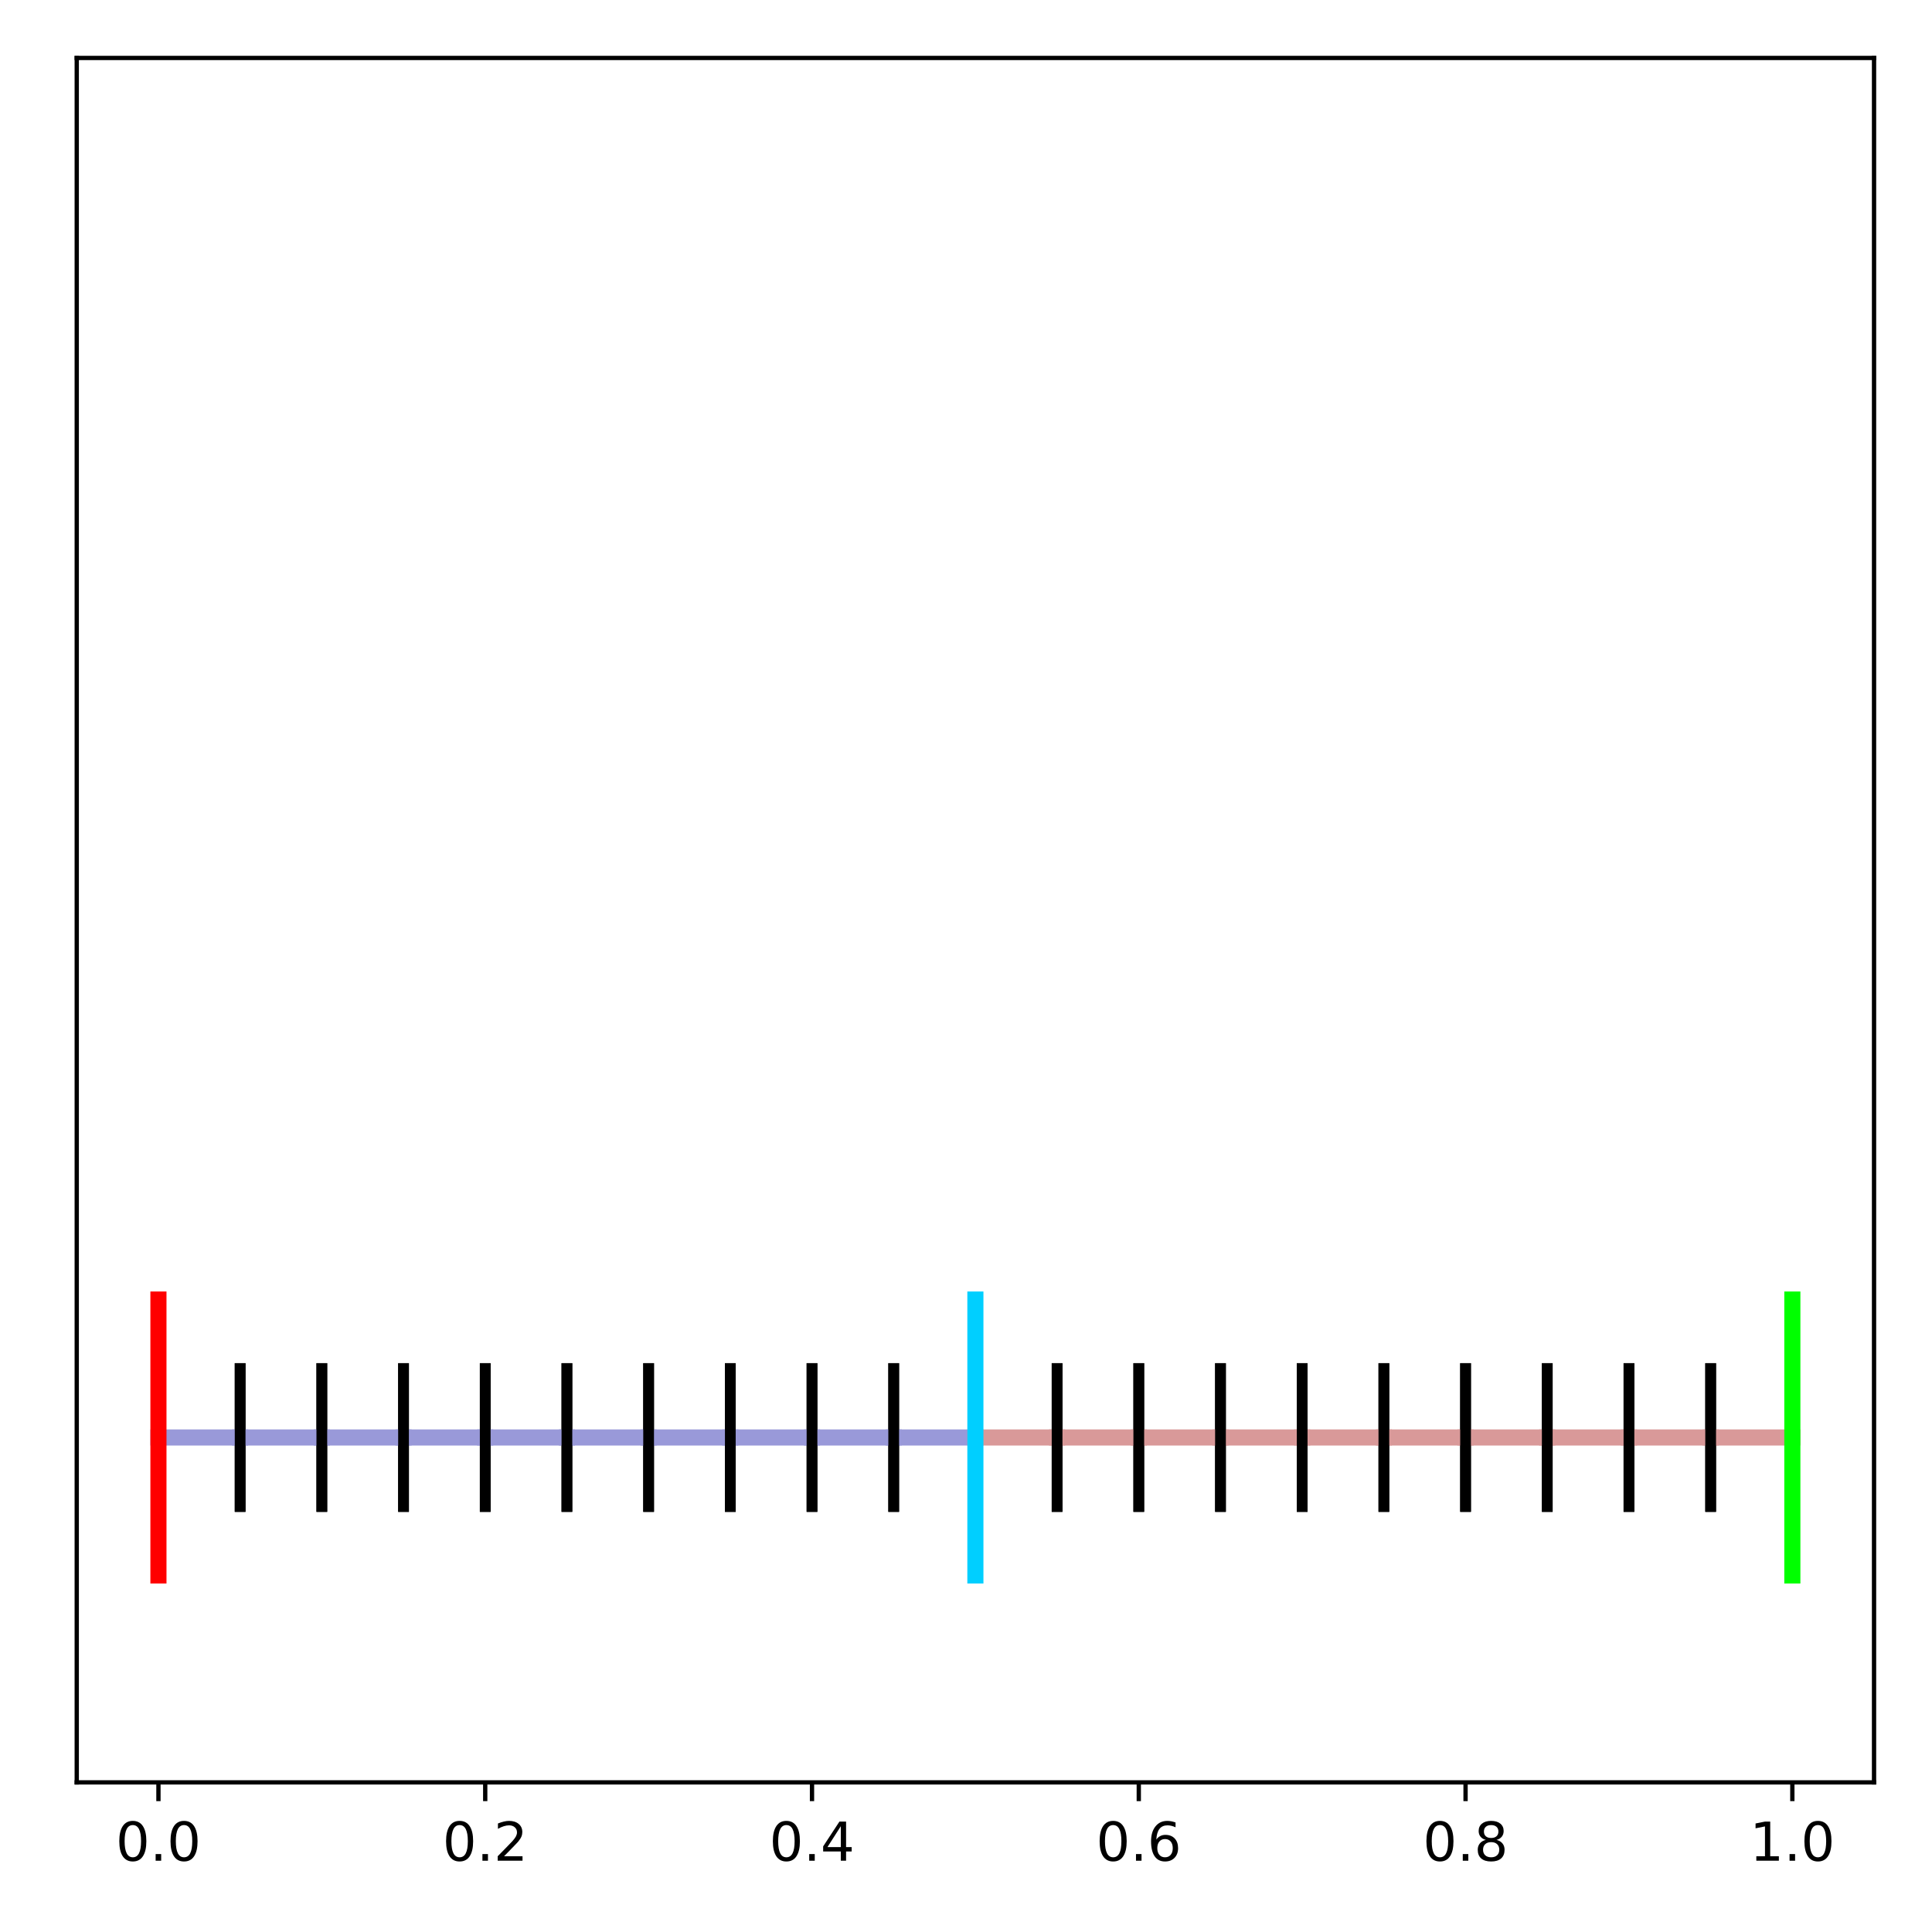
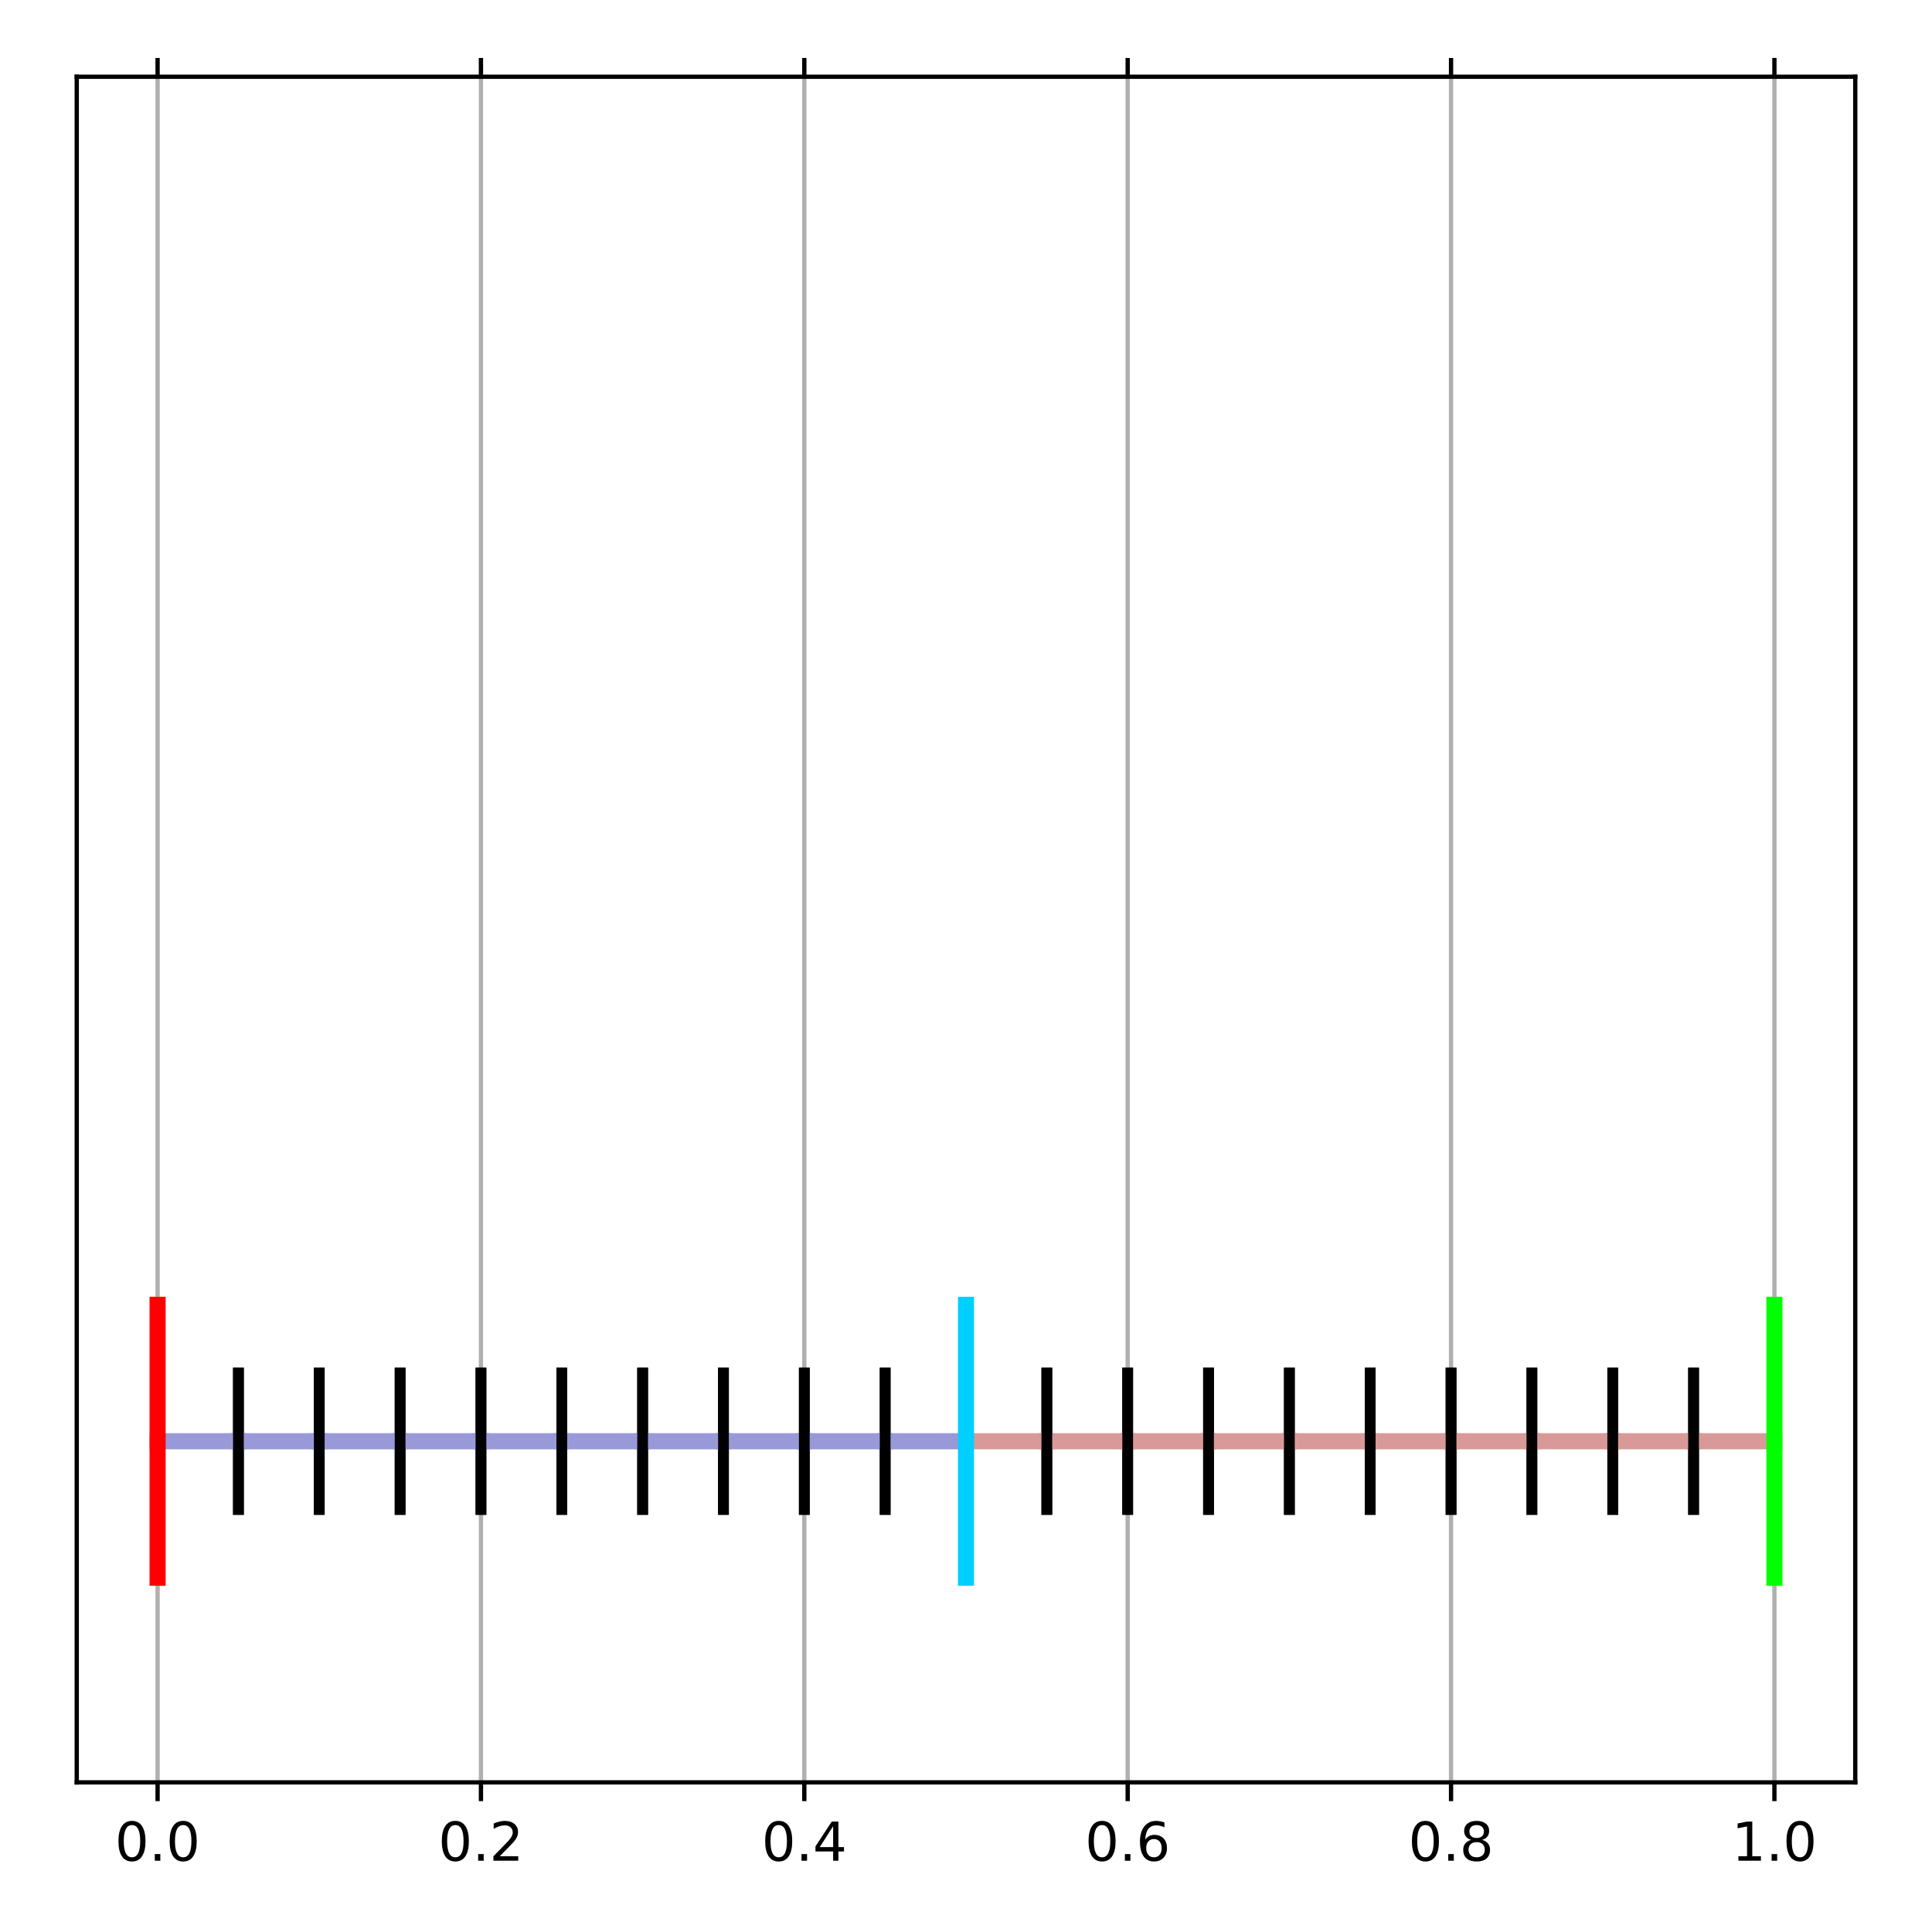
<svg xmlns="http://www.w3.org/2000/svg" xmlns:xlink="http://www.w3.org/1999/xlink" height="360pt" version="1.1" viewBox="0 0 360 360" width="360pt">
  <defs>
    <style type="text/css">*{stroke-linecap:butt;stroke-linejoin:round;}</style>
  </defs>
  <g id="figure_1">
    <g id="patch_1">
      <path d="M 0 360  L 360 360  L 360 0  L 0 0  z " style="fill:#ffffff;" />
    </g>
    <g id="axes_1">
      <g id="patch_2">
-         <path d="M 14.3 332.12  L 349.2 332.12  L 349.2 10.8  L 14.3 10.8  z " style="fill:#ffffff;" />
+         <path d="M 14.3 332.12  L 345.7 332.12  L 345.7 14.3  L 14.3 14.3  z " style="fill:#ffffff;" />
      </g>
      <g id="matplotlib.axis_1">
        <g id="xtick_1">
          <g id="line2d_1">
+             <path clip-path="url(#p9a9d0ba167)" d="M 29.364 332.12  L 29.364 14.3  " style="fill:none;stroke:#b0b0b0;stroke-linecap:square;stroke-width:0.8;" />
+           </g>
+           <g id="line2d_2">
            <defs>
-               <path d="M 0 0  L 0 3.5  " id="mc90cd12493" style="stroke:#000000;stroke-width:0.8;" />
+               <path d="M 0 0  L 0 3.5  " id="m72cdf644e7" style="stroke:#000000;stroke-width:0.8;" />
            </defs>
            <g>
-               <use style="stroke:#000000;stroke-width:0.8;" x="29.523" xlink:href="#mc90cd12493" y="332.12" />
+               <use style="stroke:#000000;stroke-width:0.8;" x="29.364" xlink:href="#m72cdf644e7" y="332.12" />
+             </g>
+           </g>
+           <g id="line2d_3">
+             <defs>
+               <path d="M 0 0  L 0 -3.5  " id="md16ee44e1f" style="stroke:#000000;stroke-width:0.8;" />
+             </defs>
+             <g>
+               <use style="stroke:#000000;stroke-width:0.8;" x="29.364" xlink:href="#md16ee44e1f" y="14.3" />
            </g>
          </g>
          <g id="text_1">
-             <g transform="translate(21.57117 346.7184)scale(0.1 -0.1)">
-               <defs>
-                 <path d="M 31.781 66.406  Q 24.172 66.406 20.328 58.906  Q 16.5 51.422 16.5 36.375  Q 16.5 21.391 20.328 13.891  Q 24.172 6.391 31.781 6.391  Q 39.453 6.391 43.281 13.891  Q 47.125 21.391 47.125 36.375  Q 47.125 51.422 43.281 58.906  Q 39.453 66.406 31.781 66.406  z M 31.781 74.219  Q 44.047 74.219 50.516 64.516  Q 56.984 54.828 56.984 36.375  Q 56.984 17.969 50.516 8.266  Q 44.047 -1.422 31.781 -1.422  Q 19.531 -1.422 13.062 8.266  Q 6.594 17.969 6.594 36.375  Q 6.594 54.828 13.062 64.516  Q 19.531 74.219 31.781 74.219  z " id="DejaVuSans-48" />
-                 <path d="M 10.688 12.406  L 21 12.406  L 21 0  L 10.688 0  z " id="DejaVuSans-46" />
-               </defs>
-               <use xlink:href="#DejaVuSans-48" />
-               <use x="63.623" xlink:href="#DejaVuSans-46" />
-               <use x="95.41" xlink:href="#DejaVuSans-48" />
+             <g transform="translate(21.41207 346.7184)scale(0.1 -0.1)">
+               <defs>
+                 <path d="M 2034 4250  Q 1547 4250 1301 3770  Q 1056 3291 1056 2328  Q 1056 1369 1301 889  Q 1547 409 2034 409  Q 2525 409 2770 889  Q 3016 1369 3016 2328  Q 3016 3291 2770 3770  Q 2525 4250 2034 4250  z M 2034 4750  Q 2819 4750 3233 4129  Q 3647 3509 3647 2328  Q 3647 1150 3233 529  Q 2819 -91 2034 -91  Q 1250 -91 836 529  Q 422 1150 422 2328  Q 422 3509 836 4129  Q 1250 4750 2034 4750  z " id="DejaVuSans-30" transform="scale(0.015625)" />
+                 <path d="M 684 794  L 1344 794  L 1344 0  L 684 0  L 684 794  z " id="DejaVuSans-2e" transform="scale(0.015625)" />
+               </defs>
+               <use xlink:href="#DejaVuSans-30" />
+               <use x="63.623" xlink:href="#DejaVuSans-2e" />
+               <use x="95.41" xlink:href="#DejaVuSans-30" />
            </g>
          </g>
        </g>
        <g id="xtick_2">
-           <g id="line2d_2">
-             <g>
-               <use style="stroke:#000000;stroke-width:0.8;" x="90.414" xlink:href="#mc90cd12493" y="332.12" />
+           <g id="line2d_4">
+             <path clip-path="url(#p9a9d0ba167)" d="M 89.618 332.12  L 89.618 14.3  " style="fill:none;stroke:#b0b0b0;stroke-linecap:square;stroke-width:0.8;" />
+           </g>
+           <g id="line2d_5">
+             <g>
+               <use style="stroke:#000000;stroke-width:0.8;" x="89.618" xlink:href="#m72cdf644e7" y="332.12" />
+             </g>
+           </g>
+           <g id="line2d_6">
+             <g>
+               <use style="stroke:#000000;stroke-width:0.8;" x="89.618" xlink:href="#md16ee44e1f" y="14.3" />
            </g>
          </g>
          <g id="text_2">
-             <g transform="translate(82.46207 346.7184)scale(0.1 -0.1)">
-               <defs>
-                 <path d="M 19.188 8.297  L 53.609 8.297  L 53.609 0  L 7.328 0  L 7.328 8.297  Q 12.938 14.109 22.625 23.891  Q 32.328 33.688 34.812 36.531  Q 39.547 41.844 41.422 45.531  Q 43.312 49.219 43.312 52.781  Q 43.312 58.594 39.234 62.25  Q 35.156 65.922 28.609 65.922  Q 23.969 65.922 18.812 64.312  Q 13.672 62.703 7.812 59.422  L 7.812 69.391  Q 13.766 71.781 18.938 73  Q 24.125 74.219 28.422 74.219  Q 39.75 74.219 46.484 68.547  Q 53.219 62.891 53.219 53.422  Q 53.219 48.922 51.531 44.891  Q 49.859 40.875 45.406 35.406  Q 44.188 33.984 37.641 27.219  Q 31.109 20.453 19.188 8.297  z " id="DejaVuSans-50" />
-               </defs>
-               <use xlink:href="#DejaVuSans-48" />
-               <use x="63.623" xlink:href="#DejaVuSans-46" />
-               <use x="95.41" xlink:href="#DejaVuSans-50" />
+             <g transform="translate(81.66662 346.7184)scale(0.1 -0.1)">
+               <defs>
+                 <path d="M 1228 531  L 3431 531  L 3431 0  L 469 0  L 469 531  Q 828 903 1448 1529  Q 2069 2156 2228 2338  Q 2531 2678 2651 2914  Q 2772 3150 2772 3378  Q 2772 3750 2511 3984  Q 2250 4219 1831 4219  Q 1534 4219 1204 4116  Q 875 4013 500 3803  L 500 4441  Q 881 4594 1212 4672  Q 1544 4750 1819 4750  Q 2544 4750 2975 4387  Q 3406 4025 3406 3419  Q 3406 3131 3298 2873  Q 3191 2616 2906 2266  Q 2828 2175 2409 1742  Q 1991 1309 1228 531  z " id="DejaVuSans-32" transform="scale(0.015625)" />
+               </defs>
+               <use xlink:href="#DejaVuSans-30" />
+               <use x="63.623" xlink:href="#DejaVuSans-2e" />
+               <use x="95.41" xlink:href="#DejaVuSans-32" />
            </g>
          </g>
        </g>
        <g id="xtick_3">
-           <g id="line2d_3">
-             <g>
-               <use style="stroke:#000000;stroke-width:0.8;" x="151.305" xlink:href="#mc90cd12493" y="332.12" />
+           <g id="line2d_7">
+             <path clip-path="url(#p9a9d0ba167)" d="M 149.873 332.12  L 149.873 14.3  " style="fill:none;stroke:#b0b0b0;stroke-linecap:square;stroke-width:0.8;" />
+           </g>
+           <g id="line2d_8">
+             <g>
+               <use style="stroke:#000000;stroke-width:0.8;" x="149.873" xlink:href="#m72cdf644e7" y="332.12" />
+             </g>
+           </g>
+           <g id="line2d_9">
+             <g>
+               <use style="stroke:#000000;stroke-width:0.8;" x="149.873" xlink:href="#md16ee44e1f" y="14.3" />
            </g>
          </g>
          <g id="text_3">
-             <g transform="translate(143.353 346.7184)scale(0.1 -0.1)">
-               <defs>
-                 <path d="M 37.797 64.312  L 12.891 25.391  L 37.797 25.391  z M 35.203 72.906  L 47.609 72.906  L 47.609 25.391  L 58.016 25.391  L 58.016 17.188  L 47.609 17.188  L 47.609 0  L 37.797 0  L 37.797 17.188  L 4.891 17.188  L 4.891 26.703  z " id="DejaVuSans-52" />
-               </defs>
-               <use xlink:href="#DejaVuSans-48" />
-               <use x="63.623" xlink:href="#DejaVuSans-46" />
-               <use x="95.41" xlink:href="#DejaVuSans-52" />
+             <g transform="translate(141.9212 346.7184)scale(0.1 -0.1)">
+               <defs>
+                 <path d="M 2419 4116  L 825 1625  L 2419 1625  L 2419 4116  z M 2253 4666  L 3047 4666  L 3047 1625  L 3713 1625  L 3713 1100  L 3047 1100  L 3047 0  L 2419 0  L 2419 1100  L 313 1100  L 313 1709  L 2253 4666  z " id="DejaVuSans-34" transform="scale(0.015625)" />
+               </defs>
+               <use xlink:href="#DejaVuSans-30" />
+               <use x="63.623" xlink:href="#DejaVuSans-2e" />
+               <use x="95.41" xlink:href="#DejaVuSans-34" />
            </g>
          </g>
        </g>
        <g id="xtick_4">
-           <g id="line2d_4">
-             <g>
-               <use style="stroke:#000000;stroke-width:0.8;" x="212.195" xlink:href="#mc90cd12493" y="332.12" />
+           <g id="line2d_10">
+             <path clip-path="url(#p9a9d0ba167)" d="M 210.127 332.12  L 210.127 14.3  " style="fill:none;stroke:#b0b0b0;stroke-linecap:square;stroke-width:0.8;" />
+           </g>
+           <g id="line2d_11">
+             <g>
+               <use style="stroke:#000000;stroke-width:0.8;" x="210.127" xlink:href="#m72cdf644e7" y="332.12" />
+             </g>
+           </g>
+           <g id="line2d_12">
+             <g>
+               <use style="stroke:#000000;stroke-width:0.8;" x="210.127" xlink:href="#md16ee44e1f" y="14.3" />
            </g>
          </g>
          <g id="text_4">
-             <g transform="translate(204.2439 346.7184)scale(0.1 -0.1)">
-               <defs>
-                 <path d="M 33.016 40.375  Q 26.375 40.375 22.484 35.828  Q 18.609 31.297 18.609 23.391  Q 18.609 15.531 22.484 10.953  Q 26.375 6.391 33.016 6.391  Q 39.656 6.391 43.531 10.953  Q 47.406 15.531 47.406 23.391  Q 47.406 31.297 43.531 35.828  Q 39.656 40.375 33.016 40.375  z M 52.594 71.297  L 52.594 62.312  Q 48.875 64.062 45.094 64.984  Q 41.312 65.922 37.594 65.922  Q 27.828 65.922 22.672 59.328  Q 17.531 52.734 16.797 39.406  Q 19.672 43.656 24.016 45.922  Q 28.375 48.188 33.594 48.188  Q 44.578 48.188 50.953 41.516  Q 57.328 34.859 57.328 23.391  Q 57.328 12.156 50.688 5.359  Q 44.047 -1.422 33.016 -1.422  Q 20.359 -1.422 13.672 8.266  Q 6.984 17.969 6.984 36.375  Q 6.984 53.656 15.188 63.938  Q 23.391 74.219 37.203 74.219  Q 40.922 74.219 44.703 73.484  Q 48.484 72.75 52.594 71.297  z " id="DejaVuSans-54" />
-               </defs>
-               <use xlink:href="#DejaVuSans-48" />
-               <use x="63.623" xlink:href="#DejaVuSans-46" />
-               <use x="95.41" xlink:href="#DejaVuSans-54" />
+             <g transform="translate(202.1757 346.7184)scale(0.1 -0.1)">
+               <defs>
+                 <path d="M 2113 2584  Q 1688 2584 1439 2293  Q 1191 2003 1191 1497  Q 1191 994 1439 701  Q 1688 409 2113 409  Q 2538 409 2786 701  Q 3034 994 3034 1497  Q 3034 2003 2786 2293  Q 2538 2584 2113 2584  z M 3366 4563  L 3366 3988  Q 3128 4100 2886 4159  Q 2644 4219 2406 4219  Q 1781 4219 1451 3797  Q 1122 3375 1075 2522  Q 1259 2794 1537 2939  Q 1816 3084 2150 3084  Q 2853 3084 3261 2657  Q 3669 2231 3669 1497  Q 3669 778 3244 343  Q 2819 -91 2113 -91  Q 1303 -91 875 529  Q 447 1150 447 2328  Q 447 3434 972 4092  Q 1497 4750 2381 4750  Q 2619 4750 2861 4703  Q 3103 4656 3366 4563  z " id="DejaVuSans-36" transform="scale(0.015625)" />
+               </defs>
+               <use xlink:href="#DejaVuSans-30" />
+               <use x="63.623" xlink:href="#DejaVuSans-2e" />
+               <use x="95.41" xlink:href="#DejaVuSans-36" />
            </g>
          </g>
        </g>
        <g id="xtick_5">
-           <g id="line2d_5">
-             <g>
-               <use style="stroke:#000000;stroke-width:0.8;" x="273.086" xlink:href="#mc90cd12493" y="332.12" />
+           <g id="line2d_13">
+             <path clip-path="url(#p9a9d0ba167)" d="M 270.382 332.12  L 270.382 14.3  " style="fill:none;stroke:#b0b0b0;stroke-linecap:square;stroke-width:0.8;" />
+           </g>
+           <g id="line2d_14">
+             <g>
+               <use style="stroke:#000000;stroke-width:0.8;" x="270.382" xlink:href="#m72cdf644e7" y="332.12" />
+             </g>
+           </g>
+           <g id="line2d_15">
+             <g>
+               <use style="stroke:#000000;stroke-width:0.8;" x="270.382" xlink:href="#md16ee44e1f" y="14.3" />
            </g>
          </g>
          <g id="text_5">
-             <g transform="translate(265.1348 346.7184)scale(0.1 -0.1)">
-               <defs>
-                 <path d="M 31.781 34.625  Q 24.75 34.625 20.719 30.859  Q 16.703 27.094 16.703 20.516  Q 16.703 13.922 20.719 10.156  Q 24.75 6.391 31.781 6.391  Q 38.812 6.391 42.859 10.172  Q 46.922 13.969 46.922 20.516  Q 46.922 27.094 42.891 30.859  Q 38.875 34.625 31.781 34.625  z M 21.922 38.812  Q 15.578 40.375 12.031 44.719  Q 8.5 49.078 8.5 55.328  Q 8.5 64.062 14.719 69.141  Q 20.953 74.219 31.781 74.219  Q 42.672 74.219 48.875 69.141  Q 55.078 64.062 55.078 55.328  Q 55.078 49.078 51.531 44.719  Q 48 40.375 41.703 38.812  Q 48.828 37.156 52.797 32.312  Q 56.781 27.484 56.781 20.516  Q 56.781 9.906 50.312 4.234  Q 43.844 -1.422 31.781 -1.422  Q 19.734 -1.422 13.25 4.234  Q 6.781 9.906 6.781 20.516  Q 6.781 27.484 10.781 32.312  Q 14.797 37.156 21.922 38.812  z M 18.312 54.391  Q 18.312 48.734 21.844 45.562  Q 25.391 42.391 31.781 42.391  Q 38.141 42.391 41.719 45.562  Q 45.312 48.734 45.312 54.391  Q 45.312 60.062 41.719 63.234  Q 38.141 66.406 31.781 66.406  Q 25.391 66.406 21.844 63.234  Q 18.312 60.062 18.312 54.391  z " id="DejaVuSans-56" />
-               </defs>
-               <use xlink:href="#DejaVuSans-48" />
-               <use x="63.623" xlink:href="#DejaVuSans-46" />
-               <use x="95.41" xlink:href="#DejaVuSans-56" />
+             <g transform="translate(262.4303 346.7184)scale(0.1 -0.1)">
+               <defs>
+                 <path d="M 2034 2216  Q 1584 2216 1326 1975  Q 1069 1734 1069 1313  Q 1069 891 1326 650  Q 1584 409 2034 409  Q 2484 409 2743 651  Q 3003 894 3003 1313  Q 3003 1734 2745 1975  Q 2488 2216 2034 2216  z M 1403 2484  Q 997 2584 770 2862  Q 544 3141 544 3541  Q 544 4100 942 4425  Q 1341 4750 2034 4750  Q 2731 4750 3128 4425  Q 3525 4100 3525 3541  Q 3525 3141 3298 2862  Q 3072 2584 2669 2484  Q 3125 2378 3379 2068  Q 3634 1759 3634 1313  Q 3634 634 3220 271  Q 2806 -91 2034 -91  Q 1263 -91 848 271  Q 434 634 434 1313  Q 434 1759 690 2068  Q 947 2378 1403 2484  z M 1172 3481  Q 1172 3119 1398 2916  Q 1625 2713 2034 2713  Q 2441 2713 2670 2916  Q 2900 3119 2900 3481  Q 2900 3844 2670 4047  Q 2441 4250 2034 4250  Q 1625 4250 1398 4047  Q 1172 3844 1172 3481  z " id="DejaVuSans-38" transform="scale(0.015625)" />
+               </defs>
+               <use xlink:href="#DejaVuSans-30" />
+               <use x="63.623" xlink:href="#DejaVuSans-2e" />
+               <use x="95.41" xlink:href="#DejaVuSans-38" />
            </g>
          </g>
        </g>
        <g id="xtick_6">
-           <g id="line2d_6">
-             <g>
-               <use style="stroke:#000000;stroke-width:0.8;" x="333.977" xlink:href="#mc90cd12493" y="332.12" />
+           <g id="line2d_16">
+             <path clip-path="url(#p9a9d0ba167)" d="M 330.636 332.12  L 330.636 14.3  " style="fill:none;stroke:#b0b0b0;stroke-linecap:square;stroke-width:0.8;" />
+           </g>
+           <g id="line2d_17">
+             <g>
+               <use style="stroke:#000000;stroke-width:0.8;" x="330.636" xlink:href="#m72cdf644e7" y="332.12" />
+             </g>
+           </g>
+           <g id="line2d_18">
+             <g>
+               <use style="stroke:#000000;stroke-width:0.8;" x="330.636" xlink:href="#md16ee44e1f" y="14.3" />
            </g>
          </g>
          <g id="text_6">
-             <g transform="translate(326.0257 346.7184)scale(0.1 -0.1)">
-               <defs>
-                 <path d="M 12.406 8.297  L 28.516 8.297  L 28.516 63.922  L 10.984 60.406  L 10.984 69.391  L 28.422 72.906  L 38.281 72.906  L 38.281 8.297  L 54.391 8.297  L 54.391 0  L 12.406 0  z " id="DejaVuSans-49" />
-               </defs>
-               <use xlink:href="#DejaVuSans-49" />
-               <use x="63.623" xlink:href="#DejaVuSans-46" />
-               <use x="95.41" xlink:href="#DejaVuSans-48" />
+             <g transform="translate(322.6848 346.7184)scale(0.1 -0.1)">
+               <defs>
+                 <path d="M 794 531  L 1825 531  L 1825 4091  L 703 3866  L 703 4441  L 1819 4666  L 2450 4666  L 2450 531  L 3481 531  L 3481 0  L 794 0  L 794 531  z " id="DejaVuSans-31" transform="scale(0.015625)" />
+               </defs>
+               <use xlink:href="#DejaVuSans-31" />
+               <use x="63.623" xlink:href="#DejaVuSans-2e" />
+               <use x="95.41" xlink:href="#DejaVuSans-30" />
            </g>
          </g>
        </g>
      </g>
      <g id="matplotlib.axis_2" />
-       <g id="line2d_7">
-         <path clip-path="url(#pda6eb3f9be)" d="M 29.523 267.856  L 44.745 267.856  " style="fill:none;stroke:#9999d9;stroke-linecap:square;stroke-width:3;" />
-       </g>
-       <g id="line2d_8">
-         <path clip-path="url(#pda6eb3f9be)" d="M 29.523 280.709  L 29.523 255.003  " style="fill:none;stroke:#000000;stroke-linecap:square;stroke-width:2;" />
-       </g>
-       <g id="line2d_9">
-         <path clip-path="url(#pda6eb3f9be)" d="M 44.745 280.709  L 44.745 255.003  " style="fill:none;stroke:#000000;stroke-linecap:square;stroke-width:2;" />
-       </g>
-       <g id="line2d_10">
-         <path clip-path="url(#pda6eb3f9be)" d="M 44.745 267.856  L 59.968 267.856  " style="fill:none;stroke:#9999d9;stroke-linecap:square;stroke-width:3;" />
-       </g>
-       <g id="line2d_11">
-         <path clip-path="url(#pda6eb3f9be)" d="M 44.745 280.709  L 44.745 255.003  " style="fill:none;stroke:#000000;stroke-linecap:square;stroke-width:2;" />
-       </g>
-       <g id="line2d_12">
-         <path clip-path="url(#pda6eb3f9be)" d="M 59.968 280.709  L 59.968 255.003  " style="fill:none;stroke:#000000;stroke-linecap:square;stroke-width:2;" />
-       </g>
-       <g id="line2d_13">
-         <path clip-path="url(#pda6eb3f9be)" d="M 59.968 267.856  L 75.191 267.856  " style="fill:none;stroke:#9999d9;stroke-linecap:square;stroke-width:3;" />
-       </g>
-       <g id="line2d_14">
-         <path clip-path="url(#pda6eb3f9be)" d="M 59.968 280.709  L 59.968 255.003  " style="fill:none;stroke:#000000;stroke-linecap:square;stroke-width:2;" />
-       </g>
-       <g id="line2d_15">
-         <path clip-path="url(#pda6eb3f9be)" d="M 75.191 280.709  L 75.191 255.003  " style="fill:none;stroke:#000000;stroke-linecap:square;stroke-width:2;" />
-       </g>
-       <g id="line2d_16">
-         <path clip-path="url(#pda6eb3f9be)" d="M 75.191 267.856  L 90.414 267.856  " style="fill:none;stroke:#9999d9;stroke-linecap:square;stroke-width:3;" />
-       </g>
-       <g id="line2d_17">
-         <path clip-path="url(#pda6eb3f9be)" d="M 75.191 280.709  L 75.191 255.003  " style="fill:none;stroke:#000000;stroke-linecap:square;stroke-width:2;" />
-       </g>
-       <g id="line2d_18">
-         <path clip-path="url(#pda6eb3f9be)" d="M 90.414 280.709  L 90.414 255.003  " style="fill:none;stroke:#000000;stroke-linecap:square;stroke-width:2;" />
-       </g>
      <g id="line2d_19">
-         <path clip-path="url(#pda6eb3f9be)" d="M 90.414 267.856  L 105.636 267.856  " style="fill:none;stroke:#9999d9;stroke-linecap:square;stroke-width:3;" />
+         <path clip-path="url(#p9a9d0ba167)" d="M 29.364 268.556  L 44.427 268.556  " style="fill:none;stroke:#9999d9;stroke-linecap:square;stroke-width:3;" />
      </g>
      <g id="line2d_20">
-         <path clip-path="url(#pda6eb3f9be)" d="M 90.414 280.709  L 90.414 255.003  " style="fill:none;stroke:#000000;stroke-linecap:square;stroke-width:2;" />
+         <path clip-path="url(#p9a9d0ba167)" d="M 29.364 281.269  L 29.364 255.843  " style="fill:none;stroke:#000000;stroke-linecap:square;stroke-width:2;" />
      </g>
      <g id="line2d_21">
-         <path clip-path="url(#pda6eb3f9be)" d="M 105.636 280.709  L 105.636 255.003  " style="fill:none;stroke:#000000;stroke-linecap:square;stroke-width:2;" />
+         <path clip-path="url(#p9a9d0ba167)" d="M 44.427 281.269  L 44.427 255.843  " style="fill:none;stroke:#000000;stroke-linecap:square;stroke-width:2;" />
      </g>
      <g id="line2d_22">
-         <path clip-path="url(#pda6eb3f9be)" d="M 105.636 267.856  L 120.859 267.856  " style="fill:none;stroke:#9999d9;stroke-linecap:square;stroke-width:3;" />
+         <path clip-path="url(#p9a9d0ba167)" d="M 44.427 268.556  L 59.491 268.556  " style="fill:none;stroke:#9999d9;stroke-linecap:square;stroke-width:3;" />
      </g>
      <g id="line2d_23">
-         <path clip-path="url(#pda6eb3f9be)" d="M 105.636 280.709  L 105.636 255.003  " style="fill:none;stroke:#000000;stroke-linecap:square;stroke-width:2;" />
+         <path clip-path="url(#p9a9d0ba167)" d="M 44.427 281.269  L 44.427 255.843  " style="fill:none;stroke:#000000;stroke-linecap:square;stroke-width:2;" />
      </g>
      <g id="line2d_24">
-         <path clip-path="url(#pda6eb3f9be)" d="M 120.859 280.709  L 120.859 255.003  " style="fill:none;stroke:#000000;stroke-linecap:square;stroke-width:2;" />
+         <path clip-path="url(#p9a9d0ba167)" d="M 59.491 281.269  L 59.491 255.843  " style="fill:none;stroke:#000000;stroke-linecap:square;stroke-width:2;" />
      </g>
      <g id="line2d_25">
-         <path clip-path="url(#pda6eb3f9be)" d="M 120.859 267.856  L 136.082 267.856  " style="fill:none;stroke:#9999d9;stroke-linecap:square;stroke-width:3;" />
+         <path clip-path="url(#p9a9d0ba167)" d="M 59.491 268.556  L 74.555 268.556  " style="fill:none;stroke:#9999d9;stroke-linecap:square;stroke-width:3;" />
      </g>
      <g id="line2d_26">
-         <path clip-path="url(#pda6eb3f9be)" d="M 120.859 280.709  L 120.859 255.003  " style="fill:none;stroke:#000000;stroke-linecap:square;stroke-width:2;" />
+         <path clip-path="url(#p9a9d0ba167)" d="M 59.491 281.269  L 59.491 255.843  " style="fill:none;stroke:#000000;stroke-linecap:square;stroke-width:2;" />
      </g>
      <g id="line2d_27">
-         <path clip-path="url(#pda6eb3f9be)" d="M 136.082 280.709  L 136.082 255.003  " style="fill:none;stroke:#000000;stroke-linecap:square;stroke-width:2;" />
+         <path clip-path="url(#p9a9d0ba167)" d="M 74.555 281.269  L 74.555 255.843  " style="fill:none;stroke:#000000;stroke-linecap:square;stroke-width:2;" />
      </g>
      <g id="line2d_28">
-         <path clip-path="url(#pda6eb3f9be)" d="M 136.082 267.856  L 151.305 267.856  " style="fill:none;stroke:#9999d9;stroke-linecap:square;stroke-width:3;" />
+         <path clip-path="url(#p9a9d0ba167)" d="M 74.555 268.556  L 89.618 268.556  " style="fill:none;stroke:#9999d9;stroke-linecap:square;stroke-width:3;" />
      </g>
      <g id="line2d_29">
-         <path clip-path="url(#pda6eb3f9be)" d="M 136.082 280.709  L 136.082 255.003  " style="fill:none;stroke:#000000;stroke-linecap:square;stroke-width:2;" />
+         <path clip-path="url(#p9a9d0ba167)" d="M 74.555 281.269  L 74.555 255.843  " style="fill:none;stroke:#000000;stroke-linecap:square;stroke-width:2;" />
      </g>
      <g id="line2d_30">
-         <path clip-path="url(#pda6eb3f9be)" d="M 151.305 280.709  L 151.305 255.003  " style="fill:none;stroke:#000000;stroke-linecap:square;stroke-width:2;" />
+         <path clip-path="url(#p9a9d0ba167)" d="M 89.618 281.269  L 89.618 255.843  " style="fill:none;stroke:#000000;stroke-linecap:square;stroke-width:2;" />
      </g>
      <g id="line2d_31">
-         <path clip-path="url(#pda6eb3f9be)" d="M 151.305 267.856  L 166.527 267.856  " style="fill:none;stroke:#9999d9;stroke-linecap:square;stroke-width:3;" />
+         <path clip-path="url(#p9a9d0ba167)" d="M 89.618 268.556  L 104.682 268.556  " style="fill:none;stroke:#9999d9;stroke-linecap:square;stroke-width:3;" />
      </g>
      <g id="line2d_32">
-         <path clip-path="url(#pda6eb3f9be)" d="M 151.305 280.709  L 151.305 255.003  " style="fill:none;stroke:#000000;stroke-linecap:square;stroke-width:2;" />
+         <path clip-path="url(#p9a9d0ba167)" d="M 89.618 281.269  L 89.618 255.843  " style="fill:none;stroke:#000000;stroke-linecap:square;stroke-width:2;" />
      </g>
      <g id="line2d_33">
-         <path clip-path="url(#pda6eb3f9be)" d="M 166.527 280.709  L 166.527 255.003  " style="fill:none;stroke:#000000;stroke-linecap:square;stroke-width:2;" />
+         <path clip-path="url(#p9a9d0ba167)" d="M 104.682 281.269  L 104.682 255.843  " style="fill:none;stroke:#000000;stroke-linecap:square;stroke-width:2;" />
      </g>
      <g id="line2d_34">
-         <path clip-path="url(#pda6eb3f9be)" d="M 166.527 267.856  L 181.75 267.856  " style="fill:none;stroke:#9999d9;stroke-linecap:square;stroke-width:3;" />
+         <path clip-path="url(#p9a9d0ba167)" d="M 104.682 268.556  L 119.745 268.556  " style="fill:none;stroke:#9999d9;stroke-linecap:square;stroke-width:3;" />
      </g>
      <g id="line2d_35">
-         <path clip-path="url(#pda6eb3f9be)" d="M 166.527 280.709  L 166.527 255.003  " style="fill:none;stroke:#000000;stroke-linecap:square;stroke-width:2;" />
+         <path clip-path="url(#p9a9d0ba167)" d="M 104.682 281.269  L 104.682 255.843  " style="fill:none;stroke:#000000;stroke-linecap:square;stroke-width:2;" />
      </g>
      <g id="line2d_36">
-         <path clip-path="url(#pda6eb3f9be)" d="M 181.75 280.709  L 181.75 255.003  " style="fill:none;stroke:#000000;stroke-linecap:square;stroke-width:2;" />
+         <path clip-path="url(#p9a9d0ba167)" d="M 119.745 281.269  L 119.745 255.843  " style="fill:none;stroke:#000000;stroke-linecap:square;stroke-width:2;" />
      </g>
      <g id="line2d_37">
-         <path clip-path="url(#pda6eb3f9be)" d="M 181.75 267.856  L 196.973 267.856  " style="fill:none;stroke:#d99999;stroke-linecap:square;stroke-width:3;" />
+         <path clip-path="url(#p9a9d0ba167)" d="M 119.745 268.556  L 134.809 268.556  " style="fill:none;stroke:#9999d9;stroke-linecap:square;stroke-width:3;" />
      </g>
      <g id="line2d_38">
-         <path clip-path="url(#pda6eb3f9be)" d="M 181.75 280.709  L 181.75 255.003  " style="fill:none;stroke:#000000;stroke-linecap:square;stroke-width:2;" />
+         <path clip-path="url(#p9a9d0ba167)" d="M 119.745 281.269  L 119.745 255.843  " style="fill:none;stroke:#000000;stroke-linecap:square;stroke-width:2;" />
      </g>
      <g id="line2d_39">
-         <path clip-path="url(#pda6eb3f9be)" d="M 196.973 280.709  L 196.973 255.003  " style="fill:none;stroke:#000000;stroke-linecap:square;stroke-width:2;" />
+         <path clip-path="url(#p9a9d0ba167)" d="M 134.809 281.269  L 134.809 255.843  " style="fill:none;stroke:#000000;stroke-linecap:square;stroke-width:2;" />
      </g>
      <g id="line2d_40">
-         <path clip-path="url(#pda6eb3f9be)" d="M 196.973 267.856  L 212.195 267.856  " style="fill:none;stroke:#d99999;stroke-linecap:square;stroke-width:3;" />
+         <path clip-path="url(#p9a9d0ba167)" d="M 134.809 268.556  L 149.873 268.556  " style="fill:none;stroke:#9999d9;stroke-linecap:square;stroke-width:3;" />
      </g>
      <g id="line2d_41">
-         <path clip-path="url(#pda6eb3f9be)" d="M 196.973 280.709  L 196.973 255.003  " style="fill:none;stroke:#000000;stroke-linecap:square;stroke-width:2;" />
+         <path clip-path="url(#p9a9d0ba167)" d="M 134.809 281.269  L 134.809 255.843  " style="fill:none;stroke:#000000;stroke-linecap:square;stroke-width:2;" />
      </g>
      <g id="line2d_42">
-         <path clip-path="url(#pda6eb3f9be)" d="M 212.195 280.709  L 212.195 255.003  " style="fill:none;stroke:#000000;stroke-linecap:square;stroke-width:2;" />
+         <path clip-path="url(#p9a9d0ba167)" d="M 149.873 281.269  L 149.873 255.843  " style="fill:none;stroke:#000000;stroke-linecap:square;stroke-width:2;" />
      </g>
      <g id="line2d_43">
-         <path clip-path="url(#pda6eb3f9be)" d="M 212.195 267.856  L 227.418 267.856  " style="fill:none;stroke:#d99999;stroke-linecap:square;stroke-width:3;" />
+         <path clip-path="url(#p9a9d0ba167)" d="M 149.873 268.556  L 164.936 268.556  " style="fill:none;stroke:#9999d9;stroke-linecap:square;stroke-width:3;" />
      </g>
      <g id="line2d_44">
-         <path clip-path="url(#pda6eb3f9be)" d="M 212.195 280.709  L 212.195 255.003  " style="fill:none;stroke:#000000;stroke-linecap:square;stroke-width:2;" />
+         <path clip-path="url(#p9a9d0ba167)" d="M 149.873 281.269  L 149.873 255.843  " style="fill:none;stroke:#000000;stroke-linecap:square;stroke-width:2;" />
      </g>
      <g id="line2d_45">
-         <path clip-path="url(#pda6eb3f9be)" d="M 227.418 280.709  L 227.418 255.003  " style="fill:none;stroke:#000000;stroke-linecap:square;stroke-width:2;" />
+         <path clip-path="url(#p9a9d0ba167)" d="M 164.936 281.269  L 164.936 255.843  " style="fill:none;stroke:#000000;stroke-linecap:square;stroke-width:2;" />
      </g>
      <g id="line2d_46">
-         <path clip-path="url(#pda6eb3f9be)" d="M 227.418 267.856  L 242.641 267.856  " style="fill:none;stroke:#d99999;stroke-linecap:square;stroke-width:3;" />
+         <path clip-path="url(#p9a9d0ba167)" d="M 164.936 268.556  L 180 268.556  " style="fill:none;stroke:#9999d9;stroke-linecap:square;stroke-width:3;" />
      </g>
      <g id="line2d_47">
-         <path clip-path="url(#pda6eb3f9be)" d="M 227.418 280.709  L 227.418 255.003  " style="fill:none;stroke:#000000;stroke-linecap:square;stroke-width:2;" />
+         <path clip-path="url(#p9a9d0ba167)" d="M 164.936 281.269  L 164.936 255.843  " style="fill:none;stroke:#000000;stroke-linecap:square;stroke-width:2;" />
      </g>
      <g id="line2d_48">
-         <path clip-path="url(#pda6eb3f9be)" d="M 242.641 280.709  L 242.641 255.003  " style="fill:none;stroke:#000000;stroke-linecap:square;stroke-width:2;" />
+         <path clip-path="url(#p9a9d0ba167)" d="M 180 281.269  L 180 255.843  " style="fill:none;stroke:#000000;stroke-linecap:square;stroke-width:2;" />
      </g>
      <g id="line2d_49">
-         <path clip-path="url(#pda6eb3f9be)" d="M 242.641 267.856  L 257.864 267.856  " style="fill:none;stroke:#d99999;stroke-linecap:square;stroke-width:3;" />
+         <path clip-path="url(#p9a9d0ba167)" d="M 180 268.556  L 195.064 268.556  " style="fill:none;stroke:#d99999;stroke-linecap:square;stroke-width:3;" />
      </g>
      <g id="line2d_50">
-         <path clip-path="url(#pda6eb3f9be)" d="M 242.641 280.709  L 242.641 255.003  " style="fill:none;stroke:#000000;stroke-linecap:square;stroke-width:2;" />
+         <path clip-path="url(#p9a9d0ba167)" d="M 180 281.269  L 180 255.843  " style="fill:none;stroke:#000000;stroke-linecap:square;stroke-width:2;" />
      </g>
      <g id="line2d_51">
-         <path clip-path="url(#pda6eb3f9be)" d="M 257.864 280.709  L 257.864 255.003  " style="fill:none;stroke:#000000;stroke-linecap:square;stroke-width:2;" />
+         <path clip-path="url(#p9a9d0ba167)" d="M 195.064 281.269  L 195.064 255.843  " style="fill:none;stroke:#000000;stroke-linecap:square;stroke-width:2;" />
      </g>
      <g id="line2d_52">
-         <path clip-path="url(#pda6eb3f9be)" d="M 257.864 267.856  L 273.086 267.856  " style="fill:none;stroke:#d99999;stroke-linecap:square;stroke-width:3;" />
+         <path clip-path="url(#p9a9d0ba167)" d="M 195.064 268.556  L 210.127 268.556  " style="fill:none;stroke:#d99999;stroke-linecap:square;stroke-width:3;" />
      </g>
      <g id="line2d_53">
-         <path clip-path="url(#pda6eb3f9be)" d="M 257.864 280.709  L 257.864 255.003  " style="fill:none;stroke:#000000;stroke-linecap:square;stroke-width:2;" />
+         <path clip-path="url(#p9a9d0ba167)" d="M 195.064 281.269  L 195.064 255.843  " style="fill:none;stroke:#000000;stroke-linecap:square;stroke-width:2;" />
      </g>
      <g id="line2d_54">
-         <path clip-path="url(#pda6eb3f9be)" d="M 273.086 280.709  L 273.086 255.003  " style="fill:none;stroke:#000000;stroke-linecap:square;stroke-width:2;" />
+         <path clip-path="url(#p9a9d0ba167)" d="M 210.127 281.269  L 210.127 255.843  " style="fill:none;stroke:#000000;stroke-linecap:square;stroke-width:2;" />
      </g>
      <g id="line2d_55">
-         <path clip-path="url(#pda6eb3f9be)" d="M 273.086 267.856  L 288.309 267.856  " style="fill:none;stroke:#d99999;stroke-linecap:square;stroke-width:3;" />
+         <path clip-path="url(#p9a9d0ba167)" d="M 210.127 268.556  L 225.191 268.556  " style="fill:none;stroke:#d99999;stroke-linecap:square;stroke-width:3;" />
      </g>
      <g id="line2d_56">
-         <path clip-path="url(#pda6eb3f9be)" d="M 273.086 280.709  L 273.086 255.003  " style="fill:none;stroke:#000000;stroke-linecap:square;stroke-width:2;" />
+         <path clip-path="url(#p9a9d0ba167)" d="M 210.127 281.269  L 210.127 255.843  " style="fill:none;stroke:#000000;stroke-linecap:square;stroke-width:2;" />
      </g>
      <g id="line2d_57">
-         <path clip-path="url(#pda6eb3f9be)" d="M 288.309 280.709  L 288.309 255.003  " style="fill:none;stroke:#000000;stroke-linecap:square;stroke-width:2;" />
+         <path clip-path="url(#p9a9d0ba167)" d="M 225.191 281.269  L 225.191 255.843  " style="fill:none;stroke:#000000;stroke-linecap:square;stroke-width:2;" />
      </g>
      <g id="line2d_58">
-         <path clip-path="url(#pda6eb3f9be)" d="M 288.309 267.856  L 303.532 267.856  " style="fill:none;stroke:#d99999;stroke-linecap:square;stroke-width:3;" />
+         <path clip-path="url(#p9a9d0ba167)" d="M 225.191 268.556  L 240.255 268.556  " style="fill:none;stroke:#d99999;stroke-linecap:square;stroke-width:3;" />
      </g>
      <g id="line2d_59">
-         <path clip-path="url(#pda6eb3f9be)" d="M 288.309 280.709  L 288.309 255.003  " style="fill:none;stroke:#000000;stroke-linecap:square;stroke-width:2;" />
+         <path clip-path="url(#p9a9d0ba167)" d="M 225.191 281.269  L 225.191 255.843  " style="fill:none;stroke:#000000;stroke-linecap:square;stroke-width:2;" />
      </g>
      <g id="line2d_60">
-         <path clip-path="url(#pda6eb3f9be)" d="M 303.532 280.709  L 303.532 255.003  " style="fill:none;stroke:#000000;stroke-linecap:square;stroke-width:2;" />
+         <path clip-path="url(#p9a9d0ba167)" d="M 240.255 281.269  L 240.255 255.843  " style="fill:none;stroke:#000000;stroke-linecap:square;stroke-width:2;" />
      </g>
      <g id="line2d_61">
-         <path clip-path="url(#pda6eb3f9be)" d="M 303.532 267.856  L 318.755 267.856  " style="fill:none;stroke:#d99999;stroke-linecap:square;stroke-width:3;" />
+         <path clip-path="url(#p9a9d0ba167)" d="M 240.255 268.556  L 255.318 268.556  " style="fill:none;stroke:#d99999;stroke-linecap:square;stroke-width:3;" />
      </g>
      <g id="line2d_62">
-         <path clip-path="url(#pda6eb3f9be)" d="M 303.532 280.709  L 303.532 255.003  " style="fill:none;stroke:#000000;stroke-linecap:square;stroke-width:2;" />
+         <path clip-path="url(#p9a9d0ba167)" d="M 240.255 281.269  L 240.255 255.843  " style="fill:none;stroke:#000000;stroke-linecap:square;stroke-width:2;" />
      </g>
      <g id="line2d_63">
-         <path clip-path="url(#pda6eb3f9be)" d="M 318.755 280.709  L 318.755 255.003  " style="fill:none;stroke:#000000;stroke-linecap:square;stroke-width:2;" />
+         <path clip-path="url(#p9a9d0ba167)" d="M 255.318 281.269  L 255.318 255.843  " style="fill:none;stroke:#000000;stroke-linecap:square;stroke-width:2;" />
      </g>
      <g id="line2d_64">
-         <path clip-path="url(#pda6eb3f9be)" d="M 318.755 267.856  L 333.977 267.856  " style="fill:none;stroke:#d99999;stroke-linecap:square;stroke-width:3;" />
+         <path clip-path="url(#p9a9d0ba167)" d="M 255.318 268.556  L 270.382 268.556  " style="fill:none;stroke:#d99999;stroke-linecap:square;stroke-width:3;" />
      </g>
      <g id="line2d_65">
-         <path clip-path="url(#pda6eb3f9be)" d="M 318.755 280.709  L 318.755 255.003  " style="fill:none;stroke:#000000;stroke-linecap:square;stroke-width:2;" />
+         <path clip-path="url(#p9a9d0ba167)" d="M 255.318 281.269  L 255.318 255.843  " style="fill:none;stroke:#000000;stroke-linecap:square;stroke-width:2;" />
      </g>
      <g id="line2d_66">
-         <path clip-path="url(#pda6eb3f9be)" d="M 333.977 280.709  L 333.977 255.003  " style="fill:none;stroke:#000000;stroke-linecap:square;stroke-width:2;" />
+         <path clip-path="url(#p9a9d0ba167)" d="M 270.382 281.269  L 270.382 255.843  " style="fill:none;stroke:#000000;stroke-linecap:square;stroke-width:2;" />
      </g>
      <g id="line2d_67">
-         <path clip-path="url(#pda6eb3f9be)" d="M 29.523 293.562  L 29.523 242.15  " style="fill:none;stroke:#ff0000;stroke-linecap:square;stroke-width:3;" />
+         <path clip-path="url(#p9a9d0ba167)" d="M 270.382 268.556  L 285.445 268.556  " style="fill:none;stroke:#d99999;stroke-linecap:square;stroke-width:3;" />
      </g>
      <g id="line2d_68">
-         <path clip-path="url(#pda6eb3f9be)" d="M 333.977 293.562  L 333.977 242.15  " style="fill:none;stroke:#00ff00;stroke-linecap:square;stroke-width:3;" />
+         <path clip-path="url(#p9a9d0ba167)" d="M 270.382 281.269  L 270.382 255.843  " style="fill:none;stroke:#000000;stroke-linecap:square;stroke-width:2;" />
      </g>
      <g id="line2d_69">
-         <path clip-path="url(#pda6eb3f9be)" d="M 181.75 293.562  L 181.75 242.15  " style="fill:none;stroke:#00cfff;stroke-linecap:square;stroke-width:3;" />
+         <path clip-path="url(#p9a9d0ba167)" d="M 285.445 281.269  L 285.445 255.843  " style="fill:none;stroke:#000000;stroke-linecap:square;stroke-width:2;" />
+       </g>
+       <g id="line2d_70">
+         <path clip-path="url(#p9a9d0ba167)" d="M 285.445 268.556  L 300.509 268.556  " style="fill:none;stroke:#d99999;stroke-linecap:square;stroke-width:3;" />
+       </g>
+       <g id="line2d_71">
+         <path clip-path="url(#p9a9d0ba167)" d="M 285.445 281.269  L 285.445 255.843  " style="fill:none;stroke:#000000;stroke-linecap:square;stroke-width:2;" />
+       </g>
+       <g id="line2d_72">
+         <path clip-path="url(#p9a9d0ba167)" d="M 300.509 281.269  L 300.509 255.843  " style="fill:none;stroke:#000000;stroke-linecap:square;stroke-width:2;" />
+       </g>
+       <g id="line2d_73">
+         <path clip-path="url(#p9a9d0ba167)" d="M 300.509 268.556  L 315.573 268.556  " style="fill:none;stroke:#d99999;stroke-linecap:square;stroke-width:3;" />
+       </g>
+       <g id="line2d_74">
+         <path clip-path="url(#p9a9d0ba167)" d="M 300.509 281.269  L 300.509 255.843  " style="fill:none;stroke:#000000;stroke-linecap:square;stroke-width:2;" />
+       </g>
+       <g id="line2d_75">
+         <path clip-path="url(#p9a9d0ba167)" d="M 315.573 281.269  L 315.573 255.843  " style="fill:none;stroke:#000000;stroke-linecap:square;stroke-width:2;" />
+       </g>
+       <g id="line2d_76">
+         <path clip-path="url(#p9a9d0ba167)" d="M 315.573 268.556  L 330.636 268.556  " style="fill:none;stroke:#d99999;stroke-linecap:square;stroke-width:3;" />
+       </g>
+       <g id="line2d_77">
+         <path clip-path="url(#p9a9d0ba167)" d="M 315.573 281.269  L 315.573 255.843  " style="fill:none;stroke:#000000;stroke-linecap:square;stroke-width:2;" />
+       </g>
+       <g id="line2d_78">
+         <path clip-path="url(#p9a9d0ba167)" d="M 330.636 281.269  L 330.636 255.843  " style="fill:none;stroke:#000000;stroke-linecap:square;stroke-width:2;" />
+       </g>
+       <g id="line2d_79">
+         <path clip-path="url(#p9a9d0ba167)" d="M 29.364 293.982  L 29.364 243.13  " style="fill:none;stroke:#ff0000;stroke-linecap:square;stroke-width:3;" />
+       </g>
+       <g id="line2d_80">
+         <path clip-path="url(#p9a9d0ba167)" d="M 330.636 293.982  L 330.636 243.13  " style="fill:none;stroke:#00ff00;stroke-linecap:square;stroke-width:3;" />
+       </g>
+       <g id="line2d_81">
+         <path clip-path="url(#p9a9d0ba167)" d="M 180 293.982  L 180 243.13  " style="fill:none;stroke:#00cfff;stroke-linecap:square;stroke-width:3;" />
      </g>
      <g id="patch_3">
-         <path d="M 14.3 332.12  L 14.3 10.8  " style="fill:none;stroke:#000000;stroke-linecap:square;stroke-linejoin:miter;stroke-width:0.8;" />
+         <path d="M 14.3 332.12  L 14.3 14.3  " style="fill:none;stroke:#000000;stroke-linecap:square;stroke-linejoin:miter;stroke-width:0.8;" />
      </g>
      <g id="patch_4">
-         <path d="M 349.2 332.12  L 349.2 10.8  " style="fill:none;stroke:#000000;stroke-linecap:square;stroke-linejoin:miter;stroke-width:0.8;" />
+         <path d="M 345.7 332.12  L 345.7 14.3  " style="fill:none;stroke:#000000;stroke-linecap:square;stroke-linejoin:miter;stroke-width:0.8;" />
      </g>
      <g id="patch_5">
-         <path d="M 14.3 332.12  L 349.2 332.12  " style="fill:none;stroke:#000000;stroke-linecap:square;stroke-linejoin:miter;stroke-width:0.8;" />
+         <path d="M 14.3 332.12  L 345.7 332.12  " style="fill:none;stroke:#000000;stroke-linecap:square;stroke-linejoin:miter;stroke-width:0.8;" />
      </g>
      <g id="patch_6">
-         <path d="M 14.3 10.8  L 349.2 10.8  " style="fill:none;stroke:#000000;stroke-linecap:square;stroke-linejoin:miter;stroke-width:0.8;" />
+         <path d="M 14.3 14.3  L 345.7 14.3  " style="fill:none;stroke:#000000;stroke-linecap:square;stroke-linejoin:miter;stroke-width:0.8;" />
      </g>
    </g>
  </g>
  <defs>
-     <clipPath id="pda6eb3f9be">
-       <rect height="321.32" width="334.9" x="14.3" y="10.8" />
+     <clipPath id="p9a9d0ba167">
+       <rect height="317.82" width="331.4" x="14.3" y="14.3" />
    </clipPath>
  </defs>
</svg>
